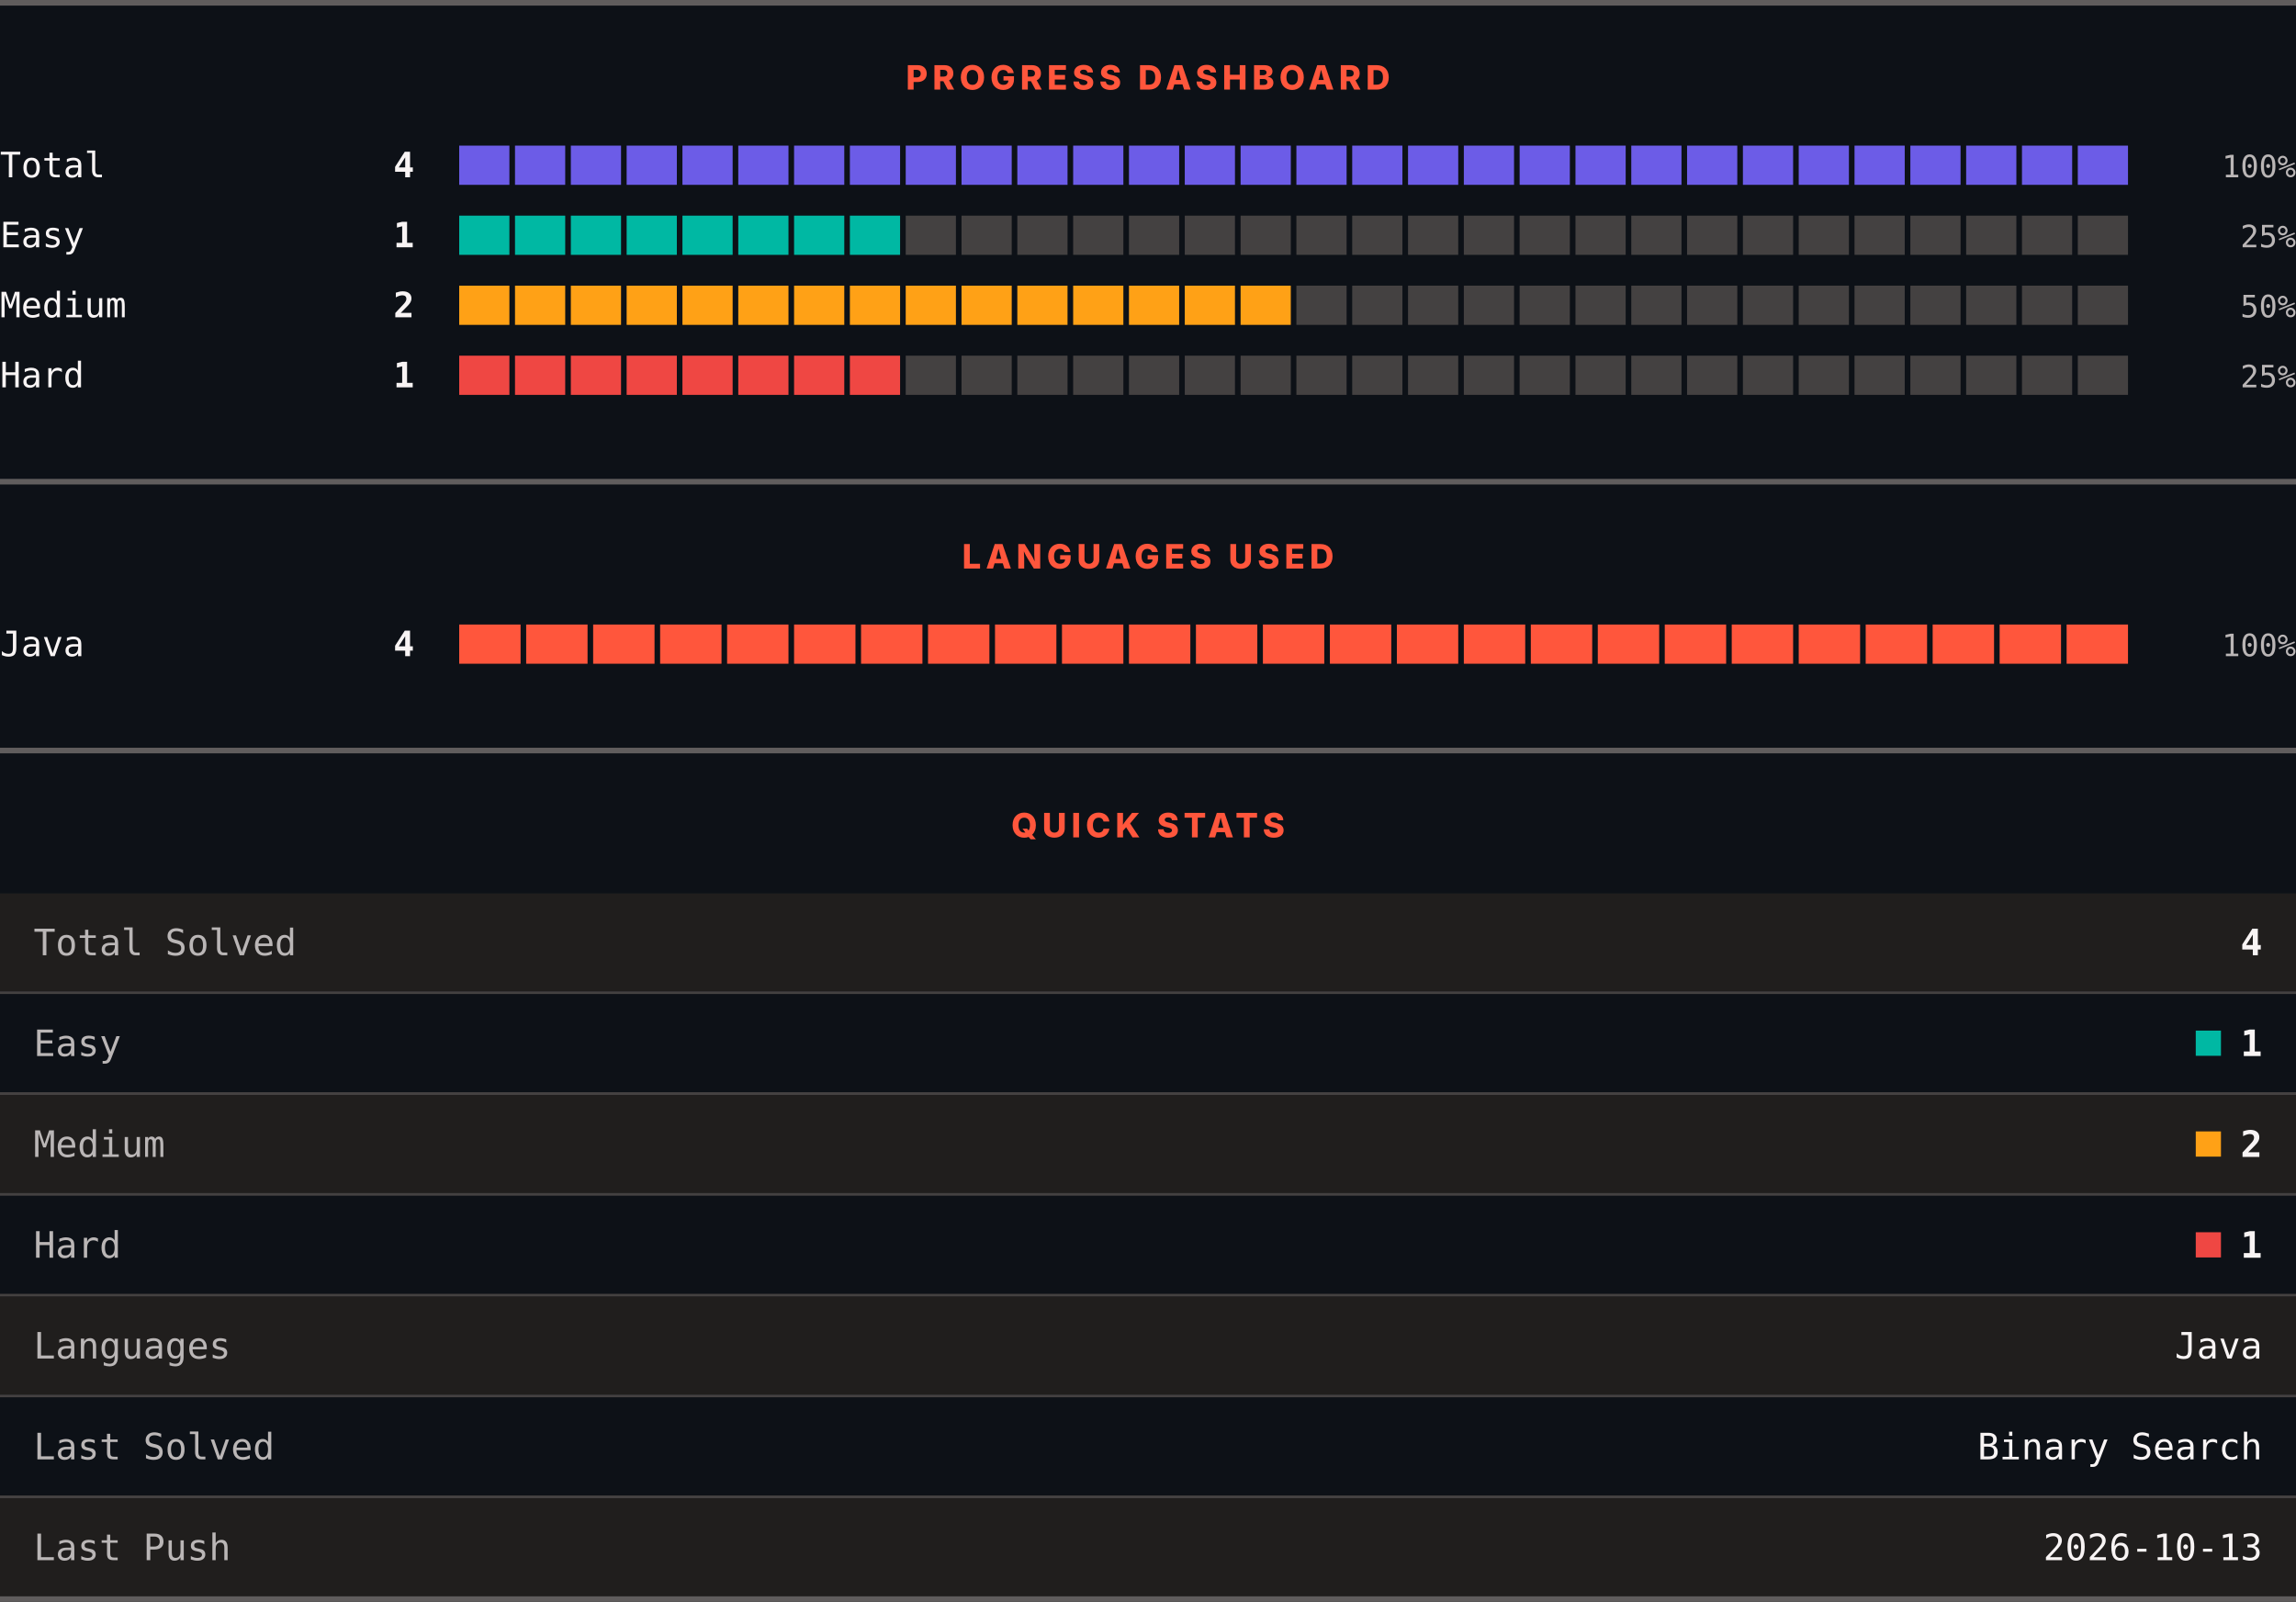
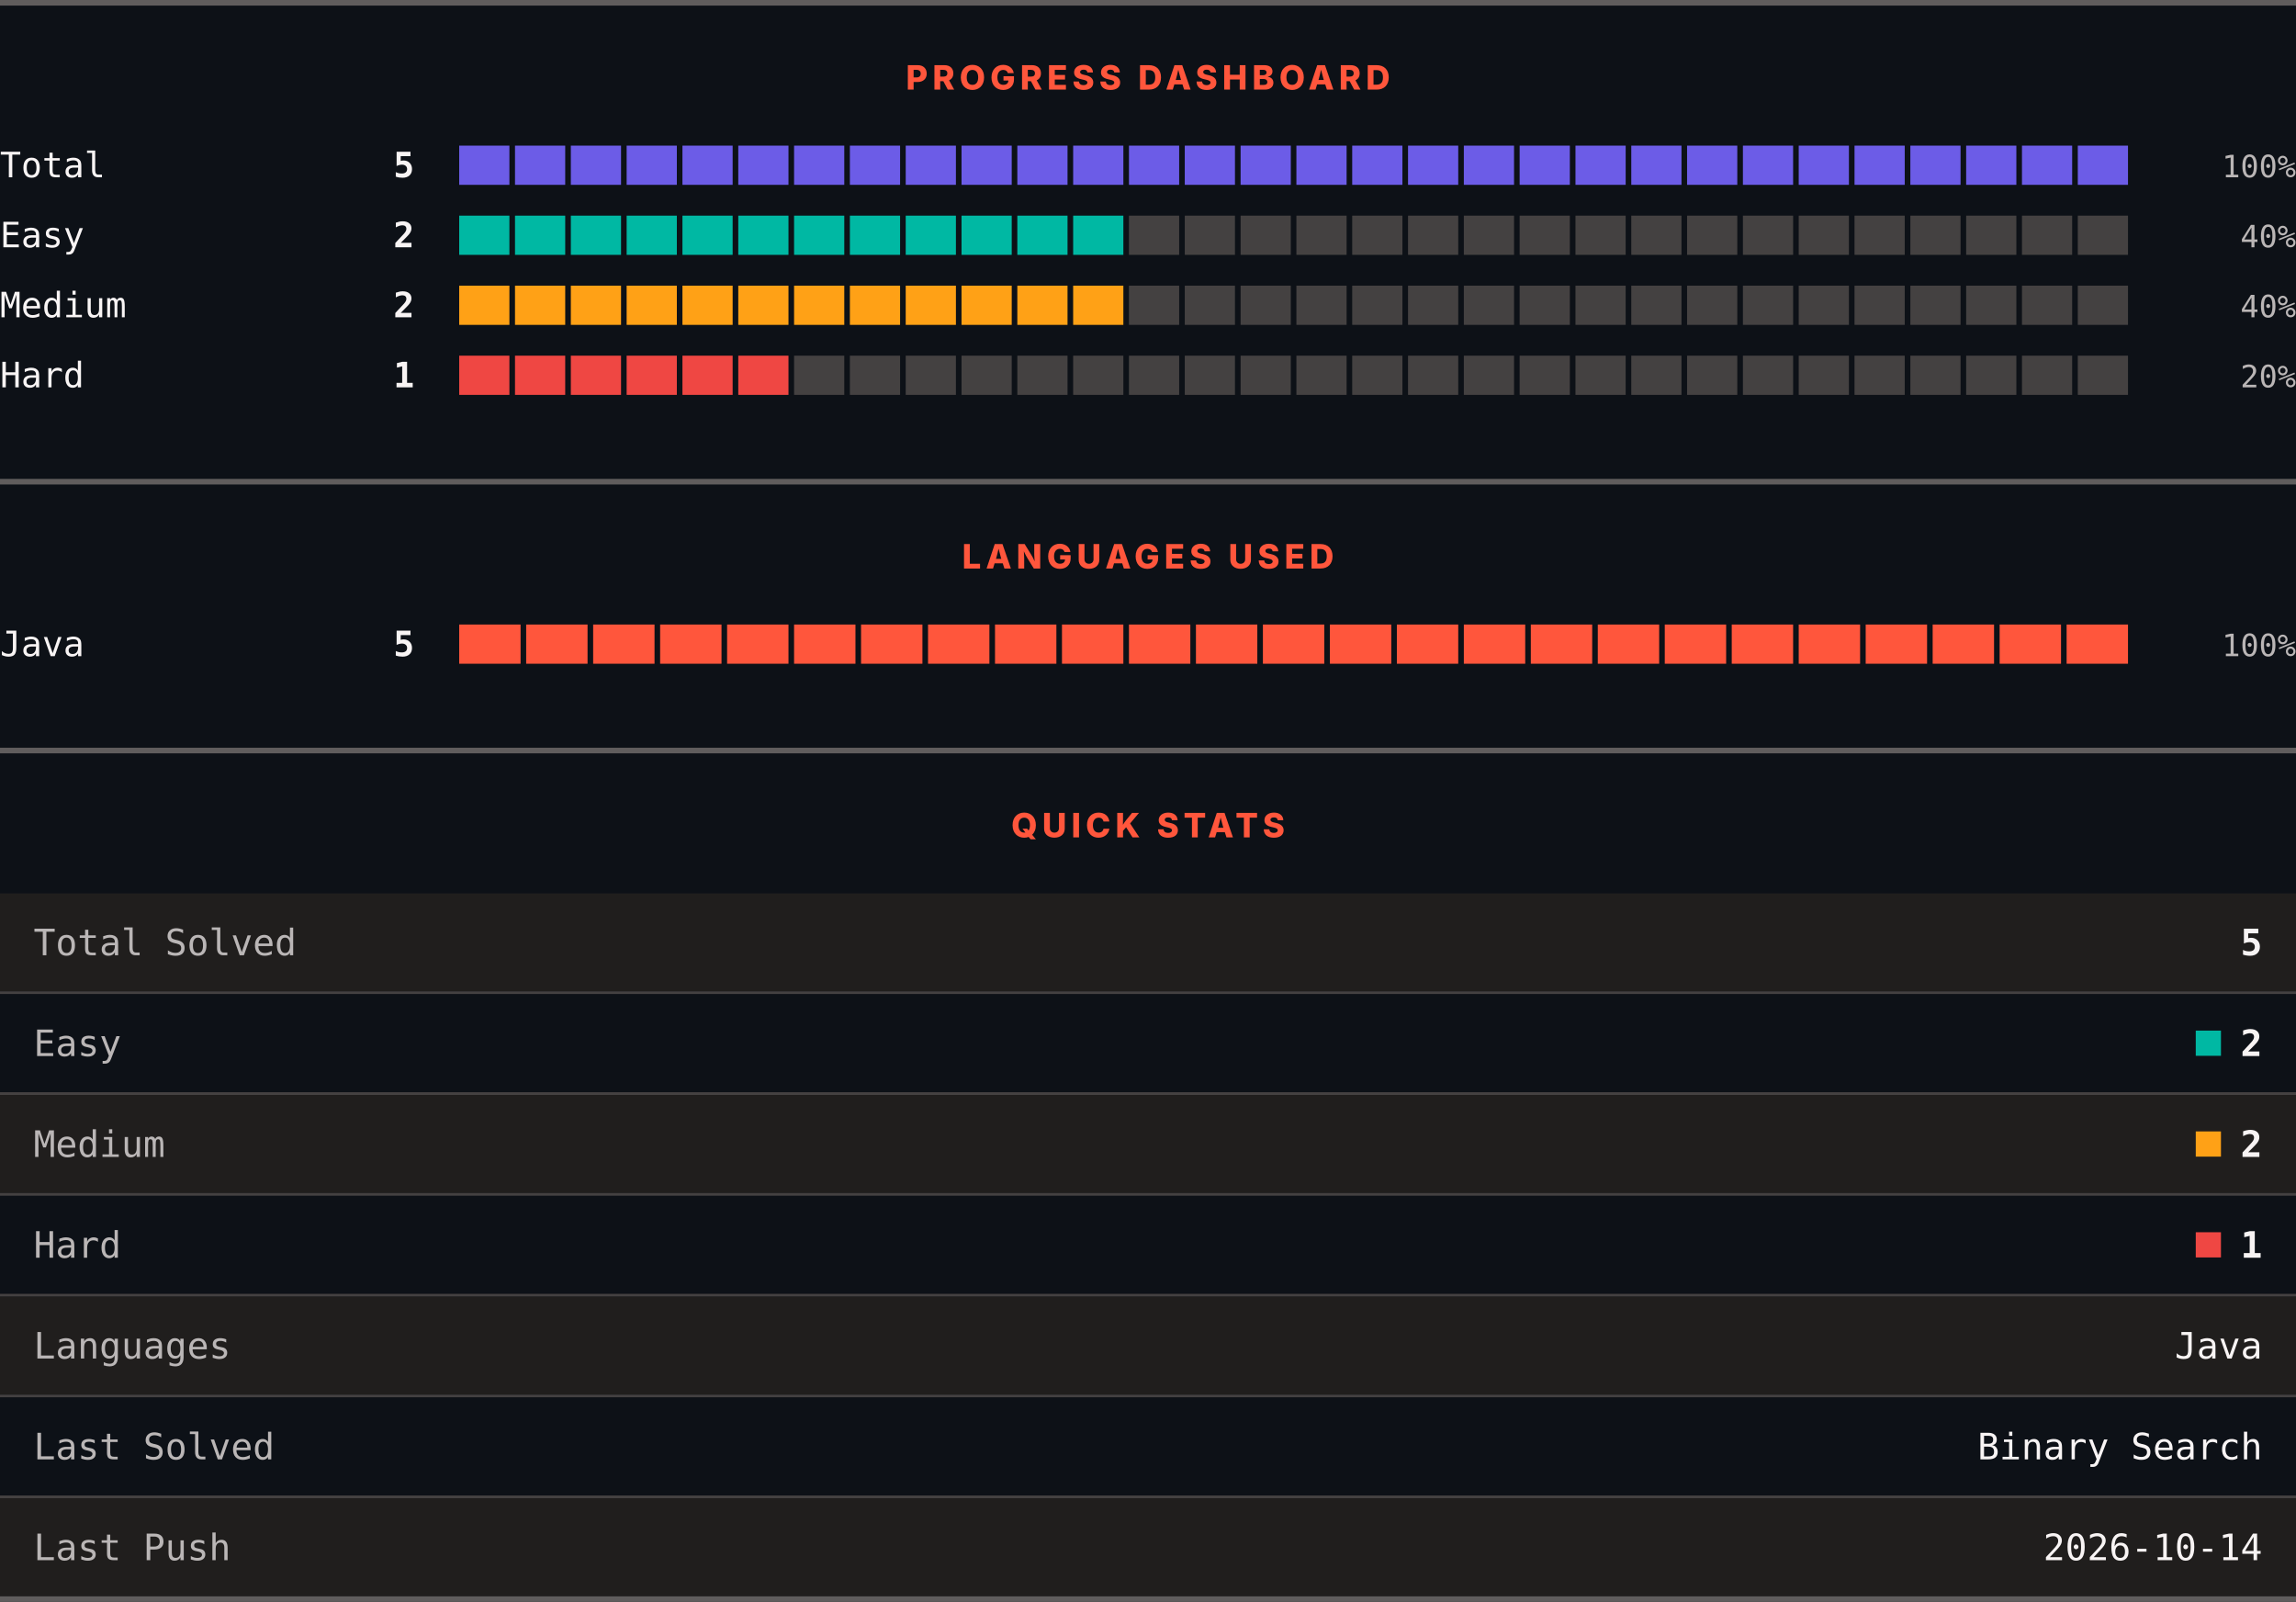
<svg xmlns="http://www.w3.org/2000/svg" width="820" height="572" viewBox="0 0 820 572" role="img" aria-label="LeetCode progress, languages and quick stats">
  <rect width="820" height="572" fill="#0d1117" />
  <rect x="0" y="0" width="820" height="2" fill="#605d5d" />
  <text x="410" y="32" text-anchor="middle" font-family="Archivo, system-ui, -apple-system, Segoe UI, sans-serif" font-size="12" font-weight="800" letter-spacing="1.68" fill="#ff563c">PROGRESS DASHBOARD</text>
  <text x="0" y="63.3" font-family="ui-monospace, SFMono-Regular, Menlo, Consolas, monospace" font-size="12.5" fill="#f8f4f4">Total</text>
-   <text x="148" y="63.3" text-anchor="end" font-family="ui-monospace, SFMono-Regular, Menlo, Consolas, monospace" font-size="12.5" font-weight="700" fill="#f8f4f4">4</text>
+   <text x="148" y="63.3" text-anchor="end" font-family="ui-monospace, SFMono-Regular, Menlo, Consolas, monospace" font-size="12.5" font-weight="700" fill="#f8f4f4">5</text>
  <rect x="164.00" y="52" width="17.93" height="14" fill="#6c5ce7" />
  <rect x="183.93" y="52" width="17.93" height="14" fill="#6c5ce7" />
  <rect x="203.87" y="52" width="17.93" height="14" fill="#6c5ce7" />
  <rect x="223.80" y="52" width="17.93" height="14" fill="#6c5ce7" />
  <rect x="243.73" y="52" width="17.93" height="14" fill="#6c5ce7" />
  <rect x="263.67" y="52" width="17.93" height="14" fill="#6c5ce7" />
  <rect x="283.60" y="52" width="17.93" height="14" fill="#6c5ce7" />
  <rect x="303.53" y="52" width="17.93" height="14" fill="#6c5ce7" />
  <rect x="323.47" y="52" width="17.93" height="14" fill="#6c5ce7" />
  <rect x="343.40" y="52" width="17.93" height="14" fill="#6c5ce7" />
  <rect x="363.33" y="52" width="17.93" height="14" fill="#6c5ce7" />
  <rect x="383.27" y="52" width="17.93" height="14" fill="#6c5ce7" />
  <rect x="403.20" y="52" width="17.93" height="14" fill="#6c5ce7" />
  <rect x="423.13" y="52" width="17.93" height="14" fill="#6c5ce7" />
  <rect x="443.07" y="52" width="17.93" height="14" fill="#6c5ce7" />
  <rect x="463.00" y="52" width="17.93" height="14" fill="#6c5ce7" />
  <rect x="482.93" y="52" width="17.93" height="14" fill="#6c5ce7" />
  <rect x="502.87" y="52" width="17.93" height="14" fill="#6c5ce7" />
  <rect x="522.80" y="52" width="17.93" height="14" fill="#6c5ce7" />
  <rect x="542.73" y="52" width="17.93" height="14" fill="#6c5ce7" />
  <rect x="562.67" y="52" width="17.93" height="14" fill="#6c5ce7" />
  <rect x="582.60" y="52" width="17.93" height="14" fill="#6c5ce7" />
  <rect x="602.53" y="52" width="17.93" height="14" fill="#6c5ce7" />
  <rect x="622.47" y="52" width="17.93" height="14" fill="#6c5ce7" />
  <rect x="642.40" y="52" width="17.93" height="14" fill="#6c5ce7" />
  <rect x="662.33" y="52" width="17.93" height="14" fill="#6c5ce7" />
  <rect x="682.27" y="52" width="17.93" height="14" fill="#6c5ce7" />
  <rect x="702.20" y="52" width="17.93" height="14" fill="#6c5ce7" />
  <rect x="722.13" y="52" width="17.93" height="14" fill="#6c5ce7" />
  <rect x="742.07" y="52" width="17.93" height="14" fill="#6c5ce7" />
  <text x="820" y="63.3" text-anchor="end" font-family="ui-monospace, SFMono-Regular, Menlo, Consolas, monospace" font-size="11" fill="#bab6b6">100%</text>
  <text x="0" y="88.3" font-family="ui-monospace, SFMono-Regular, Menlo, Consolas, monospace" font-size="12.5" fill="#f8f4f4">Easy</text>
-   <text x="148" y="88.3" text-anchor="end" font-family="ui-monospace, SFMono-Regular, Menlo, Consolas, monospace" font-size="12.5" font-weight="700" fill="#f8f4f4">1</text>
+   <text x="148" y="88.3" text-anchor="end" font-family="ui-monospace, SFMono-Regular, Menlo, Consolas, monospace" font-size="12.5" font-weight="700" fill="#f8f4f4">2</text>
  <rect x="164.00" y="77" width="17.93" height="14" fill="#00b8a3" />
  <rect x="183.93" y="77" width="17.93" height="14" fill="#00b8a3" />
  <rect x="203.87" y="77" width="17.93" height="14" fill="#00b8a3" />
  <rect x="223.80" y="77" width="17.93" height="14" fill="#00b8a3" />
  <rect x="243.73" y="77" width="17.93" height="14" fill="#00b8a3" />
  <rect x="263.67" y="77" width="17.93" height="14" fill="#00b8a3" />
  <rect x="283.60" y="77" width="17.93" height="14" fill="#00b8a3" />
  <rect x="303.53" y="77" width="17.93" height="14" fill="#00b8a3" />
-   <rect x="323.47" y="77" width="17.93" height="14" fill="#444141" />
-   <rect x="343.40" y="77" width="17.93" height="14" fill="#444141" />
-   <rect x="363.33" y="77" width="17.93" height="14" fill="#444141" />
-   <rect x="383.27" y="77" width="17.93" height="14" fill="#444141" />
+   <rect x="323.47" y="77" width="17.93" height="14" fill="#00b8a3" />
+   <rect x="343.40" y="77" width="17.93" height="14" fill="#00b8a3" />
+   <rect x="363.33" y="77" width="17.93" height="14" fill="#00b8a3" />
+   <rect x="383.27" y="77" width="17.93" height="14" fill="#00b8a3" />
  <rect x="403.20" y="77" width="17.93" height="14" fill="#444141" />
  <rect x="423.13" y="77" width="17.93" height="14" fill="#444141" />
  <rect x="443.07" y="77" width="17.93" height="14" fill="#444141" />
  <rect x="463.00" y="77" width="17.93" height="14" fill="#444141" />
  <rect x="482.93" y="77" width="17.93" height="14" fill="#444141" />
  <rect x="502.87" y="77" width="17.93" height="14" fill="#444141" />
  <rect x="522.80" y="77" width="17.93" height="14" fill="#444141" />
  <rect x="542.73" y="77" width="17.93" height="14" fill="#444141" />
  <rect x="562.67" y="77" width="17.93" height="14" fill="#444141" />
  <rect x="582.60" y="77" width="17.93" height="14" fill="#444141" />
  <rect x="602.53" y="77" width="17.93" height="14" fill="#444141" />
  <rect x="622.47" y="77" width="17.93" height="14" fill="#444141" />
  <rect x="642.40" y="77" width="17.93" height="14" fill="#444141" />
  <rect x="662.33" y="77" width="17.93" height="14" fill="#444141" />
  <rect x="682.27" y="77" width="17.93" height="14" fill="#444141" />
  <rect x="702.20" y="77" width="17.93" height="14" fill="#444141" />
  <rect x="722.13" y="77" width="17.93" height="14" fill="#444141" />
  <rect x="742.07" y="77" width="17.93" height="14" fill="#444141" />
-   <text x="820" y="88.3" text-anchor="end" font-family="ui-monospace, SFMono-Regular, Menlo, Consolas, monospace" font-size="11" fill="#bab6b6">25%</text>
+   <text x="820" y="88.3" text-anchor="end" font-family="ui-monospace, SFMono-Regular, Menlo, Consolas, monospace" font-size="11" fill="#bab6b6">40%</text>
  <text x="0" y="113.3" font-family="ui-monospace, SFMono-Regular, Menlo, Consolas, monospace" font-size="12.5" fill="#f8f4f4">Medium</text>
  <text x="148" y="113.3" text-anchor="end" font-family="ui-monospace, SFMono-Regular, Menlo, Consolas, monospace" font-size="12.5" font-weight="700" fill="#f8f4f4">2</text>
  <rect x="164.00" y="102" width="17.93" height="14" fill="#ffa116" />
  <rect x="183.93" y="102" width="17.93" height="14" fill="#ffa116" />
  <rect x="203.87" y="102" width="17.93" height="14" fill="#ffa116" />
  <rect x="223.80" y="102" width="17.93" height="14" fill="#ffa116" />
  <rect x="243.73" y="102" width="17.93" height="14" fill="#ffa116" />
  <rect x="263.67" y="102" width="17.93" height="14" fill="#ffa116" />
  <rect x="283.60" y="102" width="17.93" height="14" fill="#ffa116" />
  <rect x="303.53" y="102" width="17.93" height="14" fill="#ffa116" />
  <rect x="323.47" y="102" width="17.93" height="14" fill="#ffa116" />
  <rect x="343.40" y="102" width="17.93" height="14" fill="#ffa116" />
  <rect x="363.33" y="102" width="17.93" height="14" fill="#ffa116" />
  <rect x="383.27" y="102" width="17.93" height="14" fill="#ffa116" />
-   <rect x="403.20" y="102" width="17.93" height="14" fill="#ffa116" />
-   <rect x="423.13" y="102" width="17.93" height="14" fill="#ffa116" />
-   <rect x="443.07" y="102" width="17.93" height="14" fill="#ffa116" />
+   <rect x="403.20" y="102" width="17.93" height="14" fill="#444141" />
+   <rect x="423.13" y="102" width="17.93" height="14" fill="#444141" />
+   <rect x="443.07" y="102" width="17.93" height="14" fill="#444141" />
  <rect x="463.00" y="102" width="17.93" height="14" fill="#444141" />
  <rect x="482.93" y="102" width="17.93" height="14" fill="#444141" />
  <rect x="502.87" y="102" width="17.93" height="14" fill="#444141" />
  <rect x="522.80" y="102" width="17.93" height="14" fill="#444141" />
  <rect x="542.73" y="102" width="17.93" height="14" fill="#444141" />
  <rect x="562.67" y="102" width="17.93" height="14" fill="#444141" />
  <rect x="582.60" y="102" width="17.93" height="14" fill="#444141" />
  <rect x="602.53" y="102" width="17.93" height="14" fill="#444141" />
  <rect x="622.47" y="102" width="17.93" height="14" fill="#444141" />
  <rect x="642.40" y="102" width="17.93" height="14" fill="#444141" />
  <rect x="662.33" y="102" width="17.93" height="14" fill="#444141" />
  <rect x="682.27" y="102" width="17.93" height="14" fill="#444141" />
  <rect x="702.20" y="102" width="17.93" height="14" fill="#444141" />
  <rect x="722.13" y="102" width="17.93" height="14" fill="#444141" />
  <rect x="742.07" y="102" width="17.93" height="14" fill="#444141" />
-   <text x="820" y="113.3" text-anchor="end" font-family="ui-monospace, SFMono-Regular, Menlo, Consolas, monospace" font-size="11" fill="#bab6b6">50%</text>
+   <text x="820" y="113.3" text-anchor="end" font-family="ui-monospace, SFMono-Regular, Menlo, Consolas, monospace" font-size="11" fill="#bab6b6">40%</text>
  <text x="0" y="138.3" font-family="ui-monospace, SFMono-Regular, Menlo, Consolas, monospace" font-size="12.5" fill="#f8f4f4">Hard</text>
  <text x="148" y="138.3" text-anchor="end" font-family="ui-monospace, SFMono-Regular, Menlo, Consolas, monospace" font-size="12.5" font-weight="700" fill="#f8f4f4">1</text>
  <rect x="164.00" y="127" width="17.93" height="14" fill="#ef4743" />
  <rect x="183.93" y="127" width="17.93" height="14" fill="#ef4743" />
  <rect x="203.87" y="127" width="17.93" height="14" fill="#ef4743" />
  <rect x="223.80" y="127" width="17.93" height="14" fill="#ef4743" />
  <rect x="243.73" y="127" width="17.93" height="14" fill="#ef4743" />
  <rect x="263.67" y="127" width="17.93" height="14" fill="#ef4743" />
-   <rect x="283.60" y="127" width="17.93" height="14" fill="#ef4743" />
-   <rect x="303.53" y="127" width="17.93" height="14" fill="#ef4743" />
+   <rect x="283.60" y="127" width="17.93" height="14" fill="#444141" />
+   <rect x="303.53" y="127" width="17.93" height="14" fill="#444141" />
  <rect x="323.47" y="127" width="17.93" height="14" fill="#444141" />
  <rect x="343.40" y="127" width="17.93" height="14" fill="#444141" />
  <rect x="363.33" y="127" width="17.93" height="14" fill="#444141" />
  <rect x="383.27" y="127" width="17.93" height="14" fill="#444141" />
  <rect x="403.20" y="127" width="17.93" height="14" fill="#444141" />
  <rect x="423.13" y="127" width="17.93" height="14" fill="#444141" />
  <rect x="443.07" y="127" width="17.93" height="14" fill="#444141" />
  <rect x="463.00" y="127" width="17.93" height="14" fill="#444141" />
  <rect x="482.93" y="127" width="17.93" height="14" fill="#444141" />
  <rect x="502.87" y="127" width="17.93" height="14" fill="#444141" />
  <rect x="522.80" y="127" width="17.93" height="14" fill="#444141" />
  <rect x="542.73" y="127" width="17.93" height="14" fill="#444141" />
  <rect x="562.67" y="127" width="17.93" height="14" fill="#444141" />
  <rect x="582.60" y="127" width="17.93" height="14" fill="#444141" />
  <rect x="602.53" y="127" width="17.93" height="14" fill="#444141" />
  <rect x="622.47" y="127" width="17.93" height="14" fill="#444141" />
  <rect x="642.40" y="127" width="17.93" height="14" fill="#444141" />
  <rect x="662.33" y="127" width="17.93" height="14" fill="#444141" />
  <rect x="682.27" y="127" width="17.93" height="14" fill="#444141" />
  <rect x="702.20" y="127" width="17.93" height="14" fill="#444141" />
  <rect x="722.13" y="127" width="17.93" height="14" fill="#444141" />
  <rect x="742.07" y="127" width="17.93" height="14" fill="#444141" />
-   <text x="820" y="138.3" text-anchor="end" font-family="ui-monospace, SFMono-Regular, Menlo, Consolas, monospace" font-size="11" fill="#bab6b6">25%</text>
+   <text x="820" y="138.3" text-anchor="end" font-family="ui-monospace, SFMono-Regular, Menlo, Consolas, monospace" font-size="11" fill="#bab6b6">20%</text>
  <rect x="0" y="171" width="820" height="2" fill="#605d5d" />
  <text x="410" y="203" text-anchor="middle" font-family="Archivo, system-ui, -apple-system, Segoe UI, sans-serif" font-size="12" font-weight="800" letter-spacing="1.68" fill="#ff563c">LANGUAGES USED</text>
  <text x="0" y="234.3" font-family="ui-monospace, SFMono-Regular, Menlo, Consolas, monospace" font-size="12.5" fill="#f8f4f4">Java</text>
-   <text x="148" y="234.3" text-anchor="end" font-family="ui-monospace, SFMono-Regular, Menlo, Consolas, monospace" font-size="12.5" font-weight="700" fill="#f8f4f4">4</text>
+   <text x="148" y="234.3" text-anchor="end" font-family="ui-monospace, SFMono-Regular, Menlo, Consolas, monospace" font-size="12.5" font-weight="700" fill="#f8f4f4">5</text>
  <rect x="164.00" y="223" width="21.92" height="14" fill="#ff563c" />
  <rect x="187.92" y="223" width="21.92" height="14" fill="#ff563c" />
  <rect x="211.84" y="223" width="21.92" height="14" fill="#ff563c" />
  <rect x="235.76" y="223" width="21.92" height="14" fill="#ff563c" />
  <rect x="259.68" y="223" width="21.92" height="14" fill="#ff563c" />
  <rect x="283.60" y="223" width="21.92" height="14" fill="#ff563c" />
  <rect x="307.52" y="223" width="21.92" height="14" fill="#ff563c" />
  <rect x="331.44" y="223" width="21.92" height="14" fill="#ff563c" />
  <rect x="355.36" y="223" width="21.92" height="14" fill="#ff563c" />
  <rect x="379.28" y="223" width="21.92" height="14" fill="#ff563c" />
  <rect x="403.20" y="223" width="21.92" height="14" fill="#ff563c" />
  <rect x="427.12" y="223" width="21.92" height="14" fill="#ff563c" />
  <rect x="451.04" y="223" width="21.92" height="14" fill="#ff563c" />
  <rect x="474.96" y="223" width="21.92" height="14" fill="#ff563c" />
  <rect x="498.88" y="223" width="21.92" height="14" fill="#ff563c" />
  <rect x="522.80" y="223" width="21.92" height="14" fill="#ff563c" />
  <rect x="546.72" y="223" width="21.92" height="14" fill="#ff563c" />
  <rect x="570.64" y="223" width="21.92" height="14" fill="#ff563c" />
  <rect x="594.56" y="223" width="21.92" height="14" fill="#ff563c" />
  <rect x="618.48" y="223" width="21.92" height="14" fill="#ff563c" />
  <rect x="642.40" y="223" width="21.92" height="14" fill="#ff563c" />
  <rect x="666.32" y="223" width="21.92" height="14" fill="#ff563c" />
  <rect x="690.24" y="223" width="21.92" height="14" fill="#ff563c" />
  <rect x="714.16" y="223" width="21.92" height="14" fill="#ff563c" />
  <rect x="738.08" y="223" width="21.92" height="14" fill="#ff563c" />
  <text x="820" y="234.3" text-anchor="end" font-family="ui-monospace, SFMono-Regular, Menlo, Consolas, monospace" font-size="11" fill="#bab6b6">100%</text>
  <rect x="0" y="267" width="820" height="2" fill="#605d5d" />
  <text x="410" y="299" text-anchor="middle" font-family="Archivo, system-ui, -apple-system, Segoe UI, sans-serif" font-size="12" font-weight="800" letter-spacing="1.68" fill="#ff563c">QUICK STATS</text>
  <rect x="0" y="319" width="820" height="35" fill="#201e1d" />
  <text x="12" y="341.1" font-family="ui-monospace, SFMono-Regular, Menlo, Consolas, monospace" font-size="13" fill="#bab6b6">Total Solved</text>
-   <text x="808" y="341.1" text-anchor="end" font-family="ui-monospace, SFMono-Regular, Menlo, Consolas, monospace" font-size="13" font-weight="700" fill="#f8f4f4">4</text>
+   <text x="808" y="341.1" text-anchor="end" font-family="ui-monospace, SFMono-Regular, Menlo, Consolas, monospace" font-size="13" font-weight="700" fill="#f8f4f4">5</text>
  <rect x="0" y="354" width="820" height="1" fill="#444141" />
  <rect x="0" y="355" width="820" height="35" fill="#0d1117" />
  <text x="12" y="377.1" font-family="ui-monospace, SFMono-Regular, Menlo, Consolas, monospace" font-size="13" fill="#bab6b6">Easy</text>
  <rect x="784.2" y="368" width="9" height="9" fill="#00b8a3" />
-   <text x="808" y="377.1" text-anchor="end" font-family="ui-monospace, SFMono-Regular, Menlo, Consolas, monospace" font-size="13" font-weight="700" fill="#f8f4f4">1</text>
+   <text x="808" y="377.1" text-anchor="end" font-family="ui-monospace, SFMono-Regular, Menlo, Consolas, monospace" font-size="13" font-weight="700" fill="#f8f4f4">2</text>
  <rect x="0" y="390" width="820" height="1" fill="#444141" />
  <rect x="0" y="391" width="820" height="35" fill="#201e1d" />
  <text x="12" y="413.1" font-family="ui-monospace, SFMono-Regular, Menlo, Consolas, monospace" font-size="13" fill="#bab6b6">Medium</text>
  <rect x="784.2" y="404" width="9" height="9" fill="#ffa116" />
  <text x="808" y="413.1" text-anchor="end" font-family="ui-monospace, SFMono-Regular, Menlo, Consolas, monospace" font-size="13" font-weight="700" fill="#f8f4f4">2</text>
  <rect x="0" y="426" width="820" height="1" fill="#444141" />
  <rect x="0" y="427" width="820" height="35" fill="#0d1117" />
  <text x="12" y="449.1" font-family="ui-monospace, SFMono-Regular, Menlo, Consolas, monospace" font-size="13" fill="#bab6b6">Hard</text>
  <rect x="784.2" y="440" width="9" height="9" fill="#ef4743" />
  <text x="808" y="449.1" text-anchor="end" font-family="ui-monospace, SFMono-Regular, Menlo, Consolas, monospace" font-size="13" font-weight="700" fill="#f8f4f4">1</text>
  <rect x="0" y="462" width="820" height="1" fill="#444141" />
  <rect x="0" y="463" width="820" height="35" fill="#201e1d" />
  <text x="12" y="485.1" font-family="ui-monospace, SFMono-Regular, Menlo, Consolas, monospace" font-size="13" fill="#bab6b6">Languages</text>
  <text x="808" y="485.1" text-anchor="end" font-family="ui-monospace, SFMono-Regular, Menlo, Consolas, monospace" font-size="13" fill="#f8f4f4">Java</text>
  <rect x="0" y="498" width="820" height="1" fill="#444141" />
  <rect x="0" y="499" width="820" height="35" fill="#0d1117" />
  <text x="12" y="521.1" font-family="ui-monospace, SFMono-Regular, Menlo, Consolas, monospace" font-size="13" fill="#bab6b6">Last Solved</text>
  <text x="808" y="521.1" text-anchor="end" font-family="ui-monospace, SFMono-Regular, Menlo, Consolas, monospace" font-size="13" fill="#f8f4f4">Binary Search</text>
  <rect x="0" y="534" width="820" height="1" fill="#444141" />
  <rect x="0" y="535" width="820" height="35" fill="#201e1d" />
  <text x="12" y="557.1" font-family="ui-monospace, SFMono-Regular, Menlo, Consolas, monospace" font-size="13" fill="#bab6b6">Last Push</text>
-   <text x="808" y="557.1" text-anchor="end" font-family="ui-monospace, SFMono-Regular, Menlo, Consolas, monospace" font-size="13" fill="#f8f4f4">2026-10-13</text>
+   <text x="808" y="557.1" text-anchor="end" font-family="ui-monospace, SFMono-Regular, Menlo, Consolas, monospace" font-size="13" fill="#f8f4f4">2026-10-14</text>
  <rect x="0" y="570" width="820" height="2" fill="#605d5d" />
</svg>
